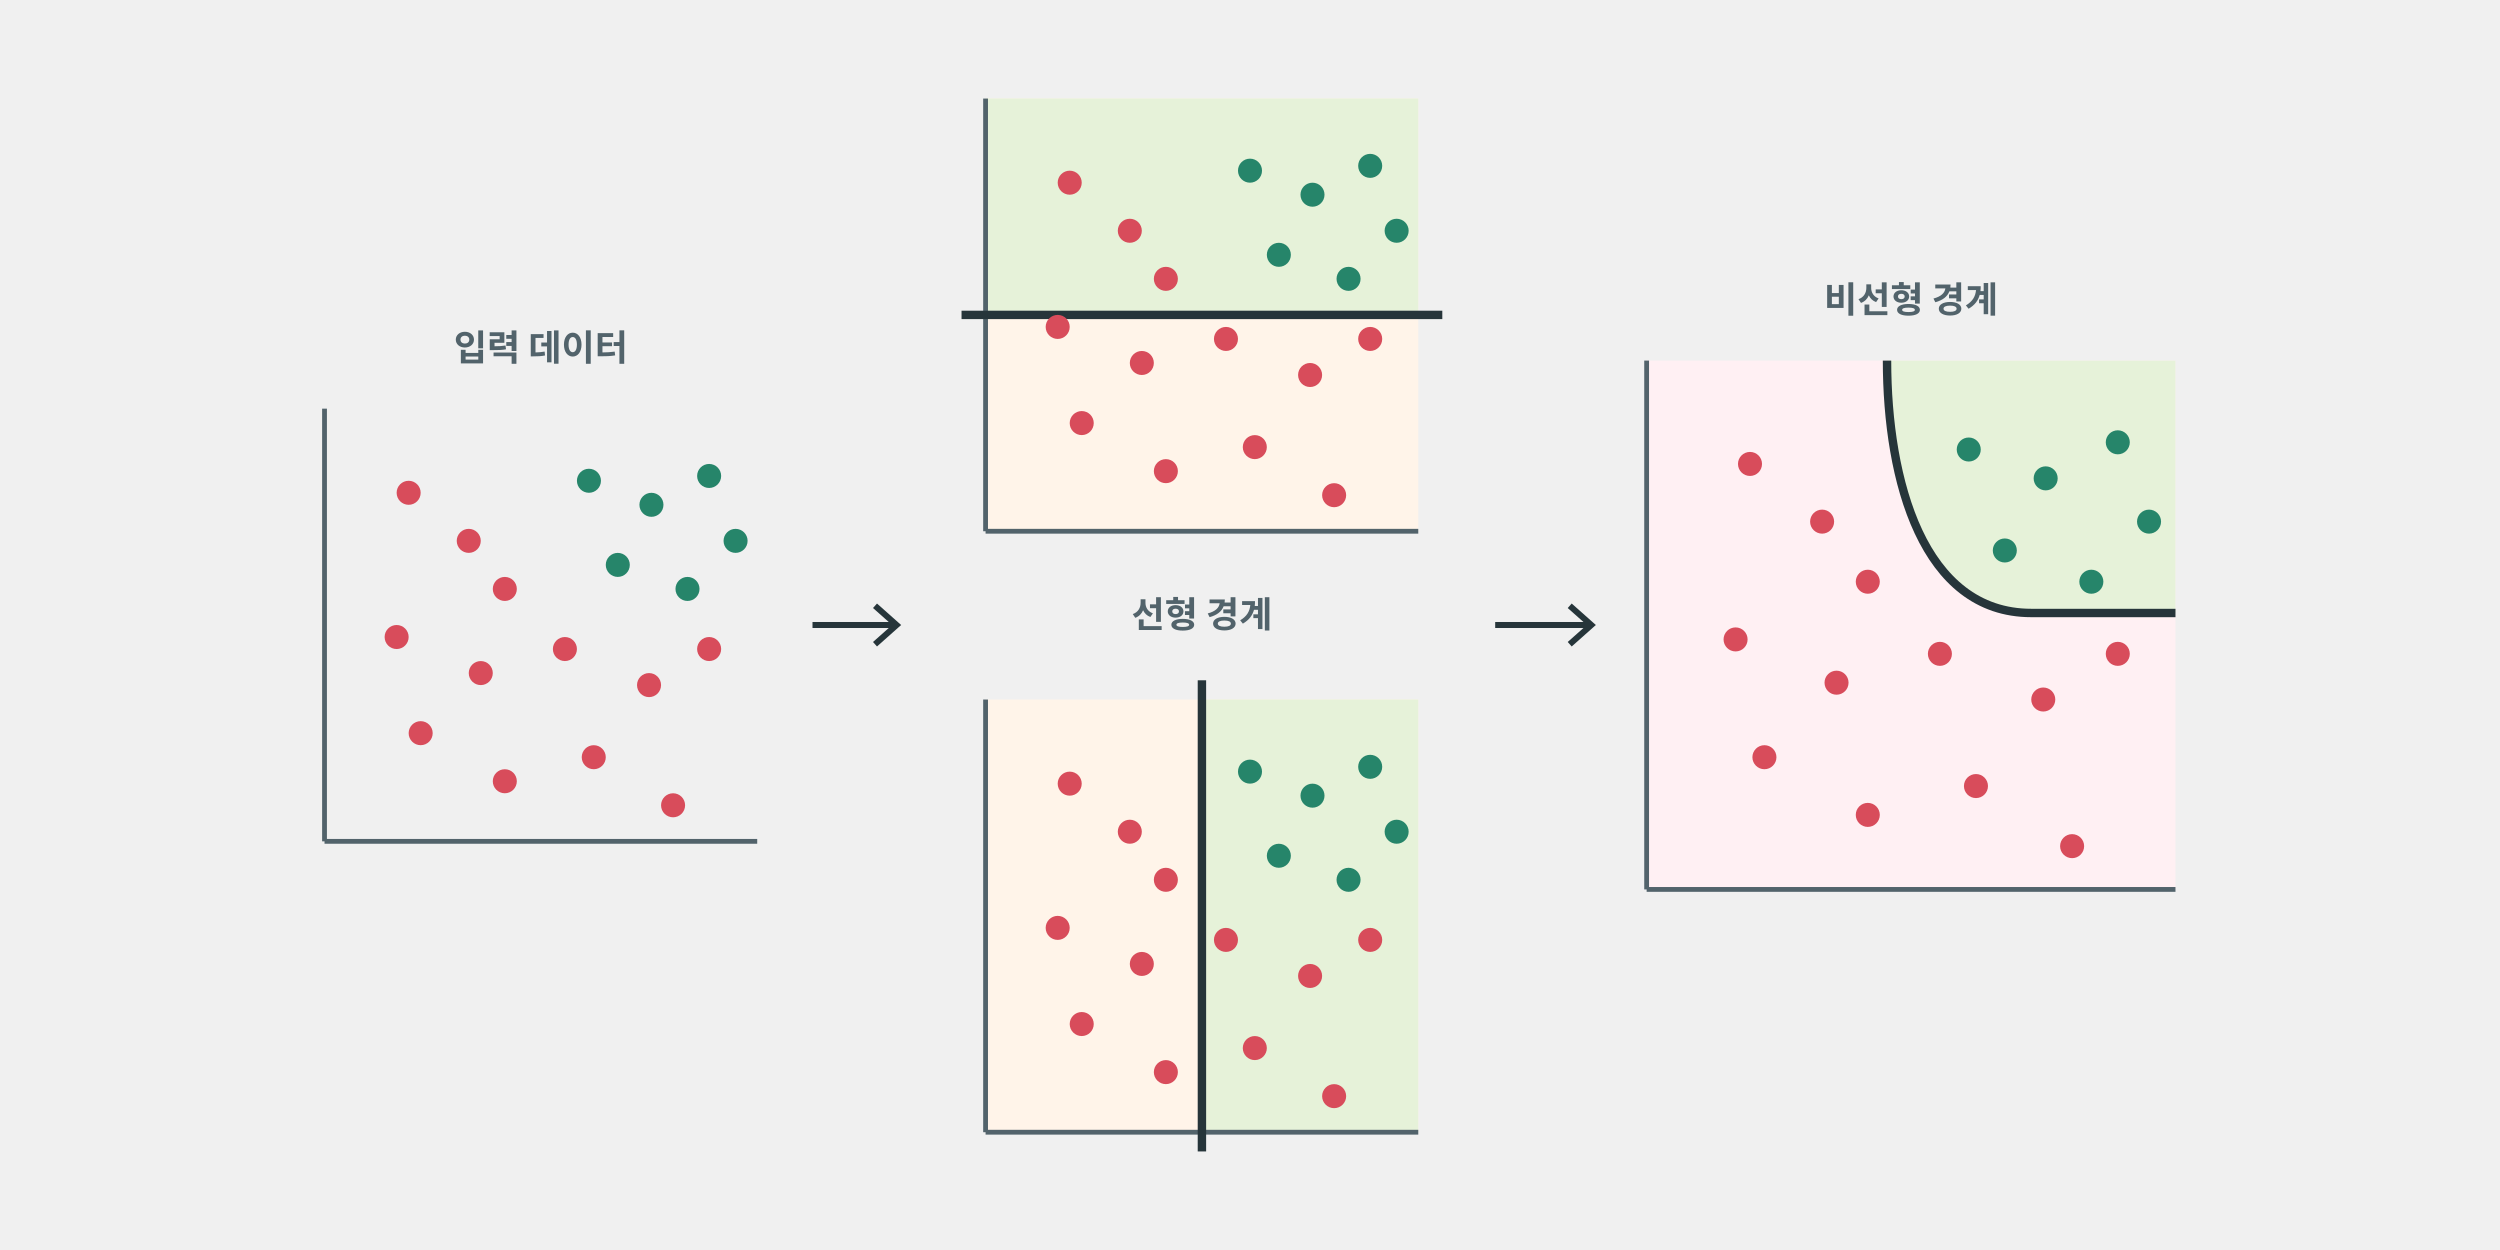
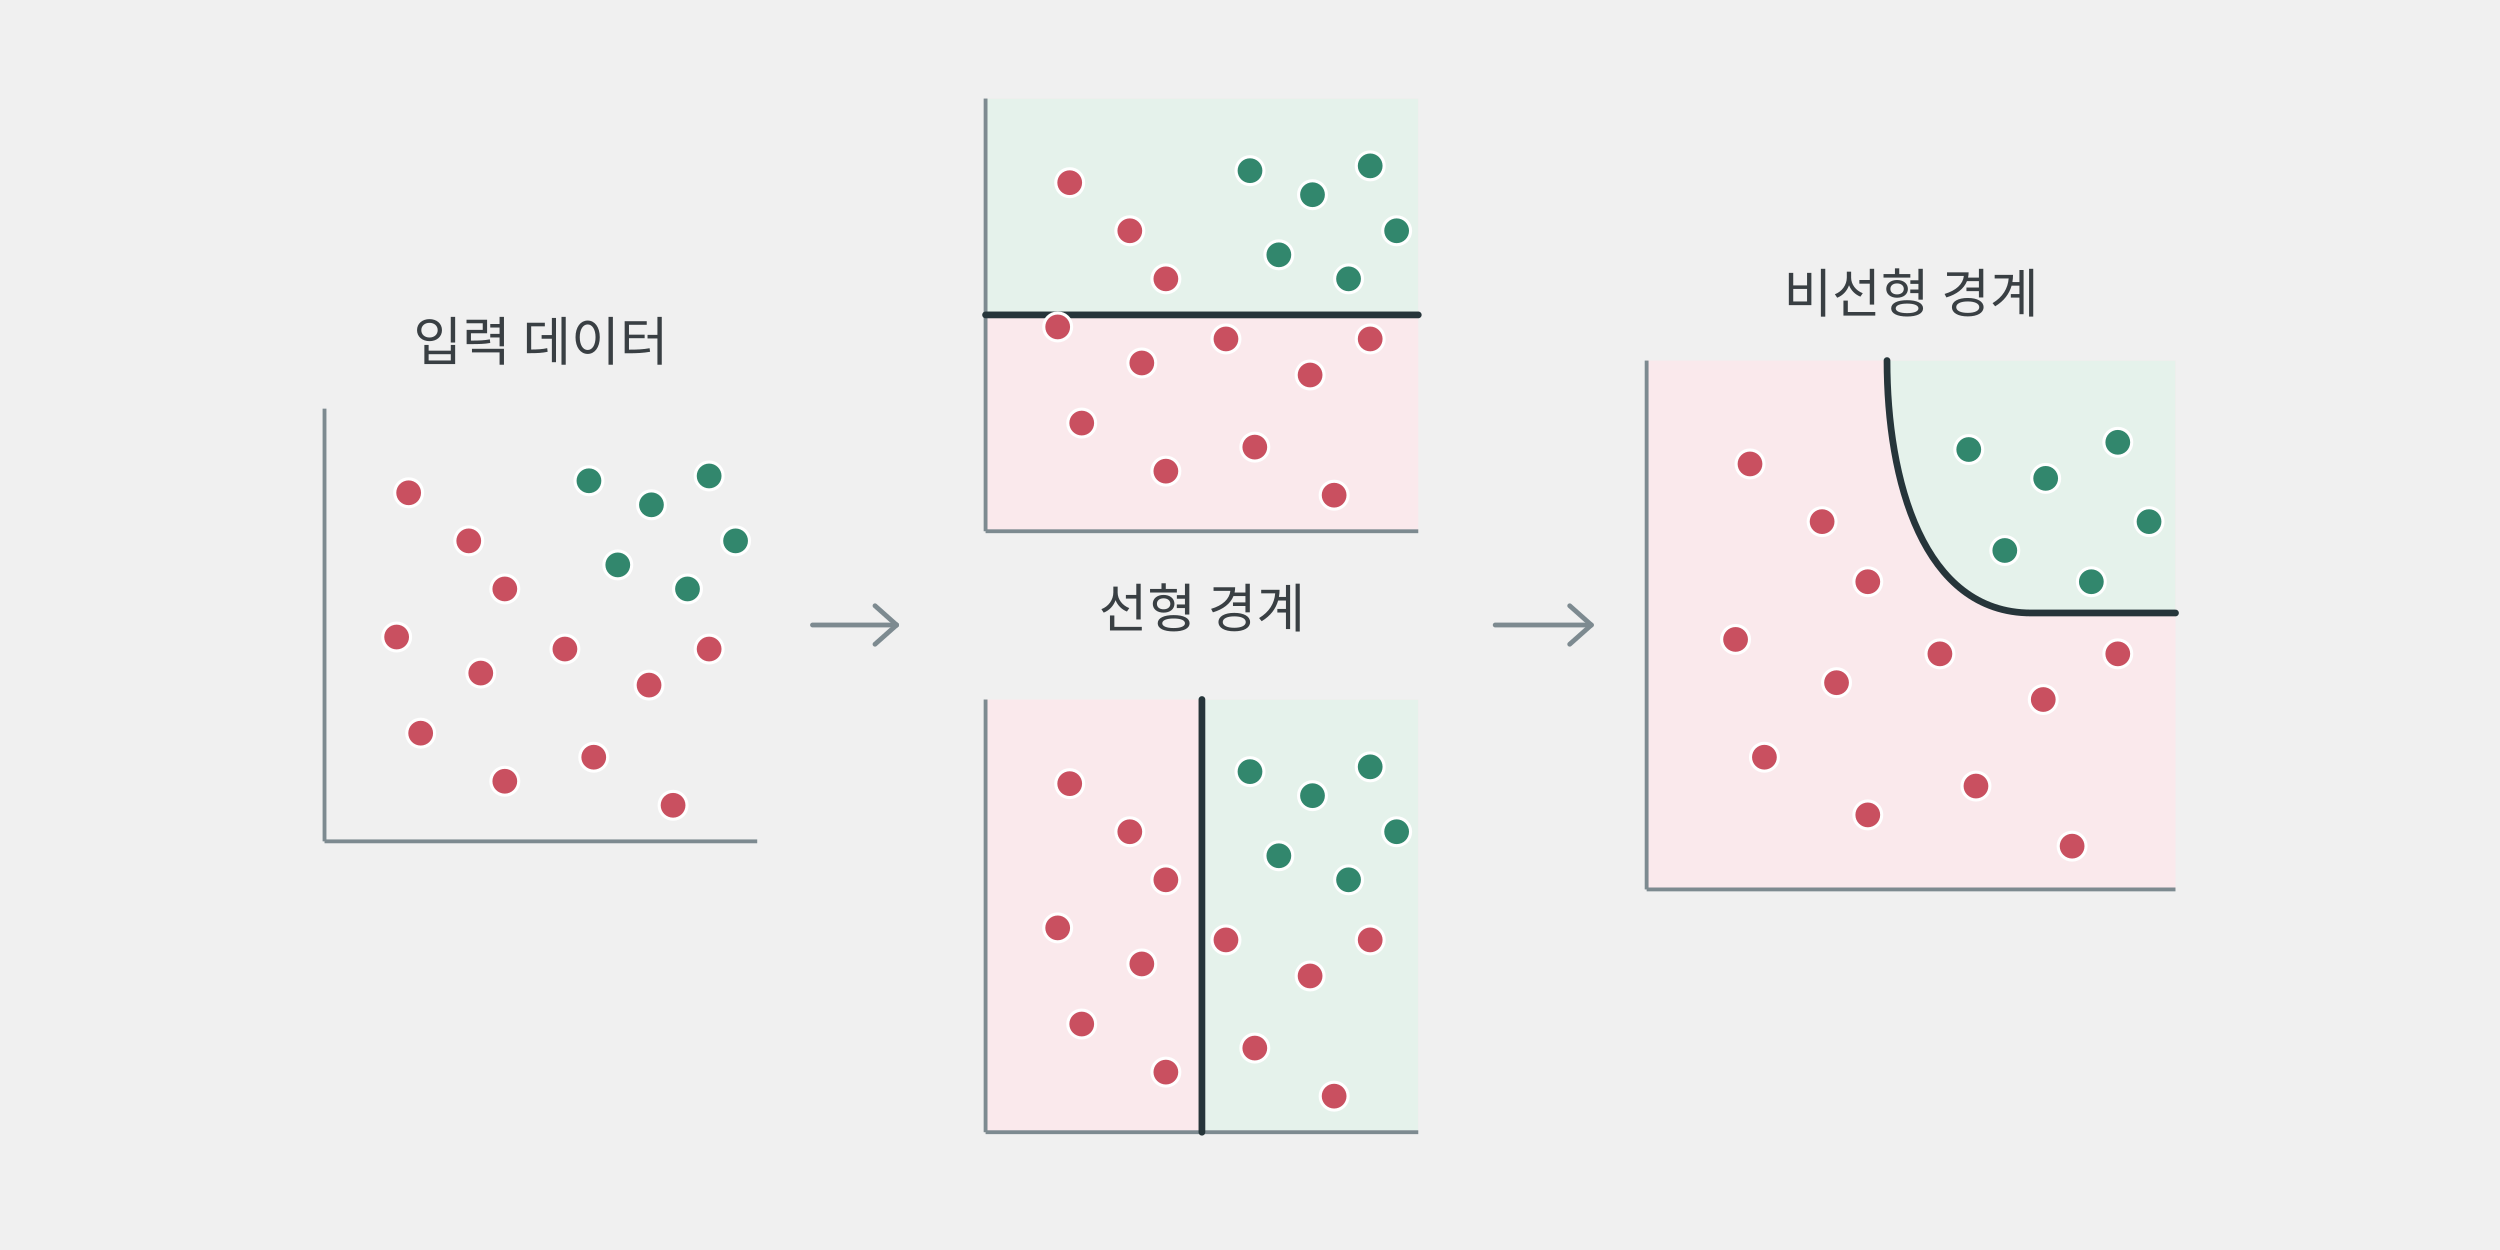
<svg xmlns="http://www.w3.org/2000/svg" width="1040" height="520" viewBox="0 0 1040 520" fill="none" role="img" aria-labelledby="title desc">
  <g transform="translate(100 -9)">
-     <g fill="#52636b" font-family="system-ui, sans-serif" font-size="15" font-weight="700" text-anchor="middle">
+     <g fill="#393f43" font-family="system-ui, sans-serif" font-size="22" font-weight="500" text-anchor="middle">
      <text x="125" y="159">입력 데이터</text>
      <text x="400" y="270">선형 경계</text>
      <text x="695" y="139">비선형 경계</text>
    </g>
    <g transform="translate(0 -16)">
-       <g stroke="#52636b" stroke-width="2">
+       <g stroke="#7d8a90" stroke-width="1.6">
        <path d="M35 375V195M35 375H215" />
      </g>
-       <g fill="#d84c5b">
-         <circle cx="70" cy="230" r="5" />
-         <circle cx="95" cy="250" r="5" />
-         <circle cx="110" cy="270" r="5" />
-         <circle cx="65" cy="290" r="5" />
-         <circle cx="100" cy="305" r="5" />
-         <circle cx="135" cy="295" r="5" />
-         <circle cx="170" cy="310" r="5" />
-         <circle cx="195" cy="295" r="5" />
-         <circle cx="75" cy="330" r="5" />
-         <circle cx="110" cy="350" r="5" />
-         <circle cx="147" cy="340" r="5" />
-         <circle cx="180" cy="360" r="5" />
+       <g fill="#c95060" stroke="#ffffff" stroke-width="1.3">
+         <circle cx="70" cy="230" r="5.8" />
+         <circle cx="95" cy="250" r="5.8" />
+         <circle cx="110" cy="270" r="5.8" />
+         <circle cx="65" cy="290" r="5.8" />
+         <circle cx="100" cy="305" r="5.8" />
+         <circle cx="135" cy="295" r="5.8" />
+         <circle cx="170" cy="310" r="5.8" />
+         <circle cx="195" cy="295" r="5.8" />
+         <circle cx="75" cy="330" r="5.8" />
+         <circle cx="110" cy="350" r="5.8" />
+         <circle cx="147" cy="340" r="5.8" />
+         <circle cx="180" cy="360" r="5.8" />
      </g>
-       <g fill="#26856a">
-         <circle cx="145" cy="225" r="5" />
-         <circle cx="171" cy="235" r="5" />
-         <circle cx="195" cy="223" r="5" />
-         <circle cx="157" cy="260" r="5" />
-         <circle cx="186" cy="270" r="5" />
-         <circle cx="206" cy="250" r="5" />
+       <g fill="#32876d" stroke="#ffffff" stroke-width="1.3">
+         <circle cx="145" cy="225" r="5.8" />
+         <circle cx="171" cy="235" r="5.8" />
+         <circle cx="195" cy="223" r="5.8" />
+         <circle cx="157" cy="260" r="5.8" />
+         <circle cx="186" cy="270" r="5.8" />
+         <circle cx="206" cy="250" r="5.8" />
      </g>
    </g>
-     <path d="M238 269H273" stroke="#26353a" stroke-width="2.5" />
-     <path d="M264 261L273 269L264 277" stroke="#26353a" stroke-width="2.5" />
+     <path d="M238 269H273" stroke="#7d8a90" stroke-width="2" stroke-linecap="round" stroke-linejoin="round" />
+     <path d="M264 261L273 269L264 277" stroke="#7d8a90" stroke-width="2" stroke-linecap="round" stroke-linejoin="round" />
    <clipPath id="top">
      <rect x="310" y="50" width="180" height="180" />
    </clipPath>
    <g clip-path="url(#top)">
-       <rect x="310" y="50" width="180" height="180" fill="#fff4e9" />
-       <path d="M300 140H500V45H300Z" fill="#e6f2d9" />
+       <rect x="310" y="50" width="180" height="180" fill="#fae9ec" />
+       <path d="M300 140H500V45H300Z" fill="#e5f2eb" />
    </g>
-     <g stroke="#52636b" stroke-width="2">
+     <g stroke="#7d8a90" stroke-width="1.6">
      <path d="M310 230V50M310 230H490" />
-       <path d="M300 140H500" stroke="#26353a" stroke-width="3.5" />
+       <path d="M310 140H490" stroke="#26353a" stroke-width="2.8" stroke-linecap="round" stroke-linejoin="round" />
    </g>
-     <g fill="#d84c5b">
-       <circle cx="345" cy="85" r="5" />
-       <circle cx="370" cy="105" r="5" />
-       <circle cx="385" cy="125" r="5" />
-       <circle cx="340" cy="145" r="5" />
-       <circle cx="375" cy="160" r="5" />
-       <circle cx="410" cy="150" r="5" />
-       <circle cx="445" cy="165" r="5" />
-       <circle cx="470" cy="150" r="5" />
-       <circle cx="350" cy="185" r="5" />
-       <circle cx="385" cy="205" r="5" />
-       <circle cx="422" cy="195" r="5" />
-       <circle cx="455" cy="215" r="5" />
+     <g fill="#c95060" stroke="#ffffff" stroke-width="1.3">
+       <circle cx="345" cy="85" r="5.8" />
+       <circle cx="370" cy="105" r="5.8" />
+       <circle cx="385" cy="125" r="5.8" />
+       <circle cx="340" cy="145" r="5.8" />
+       <circle cx="375" cy="160" r="5.8" />
+       <circle cx="410" cy="150" r="5.8" />
+       <circle cx="445" cy="165" r="5.8" />
+       <circle cx="470" cy="150" r="5.8" />
+       <circle cx="350" cy="185" r="5.8" />
+       <circle cx="385" cy="205" r="5.8" />
+       <circle cx="422" cy="195" r="5.8" />
+       <circle cx="455" cy="215" r="5.8" />
    </g>
-     <g fill="#26856a">
-       <circle cx="420" cy="80" r="5" />
-       <circle cx="446" cy="90" r="5" />
-       <circle cx="470" cy="78" r="5" />
-       <circle cx="432" cy="115" r="5" />
-       <circle cx="461" cy="125" r="5" />
-       <circle cx="481" cy="105" r="5" />
+     <g fill="#32876d" stroke="#ffffff" stroke-width="1.3">
+       <circle cx="420" cy="80" r="5.8" />
+       <circle cx="446" cy="90" r="5.8" />
+       <circle cx="470" cy="78" r="5.8" />
+       <circle cx="432" cy="115" r="5.8" />
+       <circle cx="461" cy="125" r="5.8" />
+       <circle cx="481" cy="105" r="5.8" />
    </g>
    <clipPath id="bottom">
      <rect x="310" y="300" width="180" height="180" />
    </clipPath>
    <g clip-path="url(#bottom)">
-       <rect x="310" y="300" width="180" height="180" fill="#fff4e9" />
-       <path d="M400 292H500V488H400Z" fill="#e6f2d9" />
+       <rect x="310" y="300" width="180" height="180" fill="#fae9ec" />
+       <path d="M400 292H500V488H400Z" fill="#e5f2eb" />
    </g>
-     <g stroke="#52636b" stroke-width="2">
+     <g stroke="#7d8a90" stroke-width="1.6">
      <path d="M310 480V300M310 480H490" />
-       <path d="M400 292V488" stroke="#26353a" stroke-width="3.5" />
+       <path d="M400 300V480" stroke="#26353a" stroke-width="2.8" stroke-linecap="round" stroke-linejoin="round" />
    </g>
-     <g fill="#d84c5b">
-       <circle cx="345" cy="335" r="5" />
-       <circle cx="370" cy="355" r="5" />
-       <circle cx="385" cy="375" r="5" />
-       <circle cx="340" cy="395" r="5" />
-       <circle cx="375" cy="410" r="5" />
-       <circle cx="410" cy="400" r="5" />
-       <circle cx="445" cy="415" r="5" />
-       <circle cx="470" cy="400" r="5" />
-       <circle cx="350" cy="435" r="5" />
-       <circle cx="385" cy="455" r="5" />
-       <circle cx="422" cy="445" r="5" />
-       <circle cx="455" cy="465" r="5" />
+     <g fill="#c95060" stroke="#ffffff" stroke-width="1.3">
+       <circle cx="345" cy="335" r="5.8" />
+       <circle cx="370" cy="355" r="5.8" />
+       <circle cx="385" cy="375" r="5.8" />
+       <circle cx="340" cy="395" r="5.8" />
+       <circle cx="375" cy="410" r="5.8" />
+       <circle cx="410" cy="400" r="5.8" />
+       <circle cx="445" cy="415" r="5.8" />
+       <circle cx="470" cy="400" r="5.8" />
+       <circle cx="350" cy="435" r="5.8" />
+       <circle cx="385" cy="455" r="5.8" />
+       <circle cx="422" cy="445" r="5.8" />
+       <circle cx="455" cy="465" r="5.8" />
    </g>
-     <g fill="#26856a">
-       <circle cx="420" cy="330" r="5" />
-       <circle cx="446" cy="340" r="5" />
-       <circle cx="470" cy="328" r="5" />
-       <circle cx="432" cy="365" r="5" />
-       <circle cx="461" cy="375" r="5" />
-       <circle cx="481" cy="355" r="5" />
+     <g fill="#32876d" stroke="#ffffff" stroke-width="1.3">
+       <circle cx="420" cy="330" r="5.8" />
+       <circle cx="446" cy="340" r="5.8" />
+       <circle cx="470" cy="328" r="5.8" />
+       <circle cx="432" cy="365" r="5.8" />
+       <circle cx="461" cy="375" r="5.8" />
+       <circle cx="481" cy="355" r="5.8" />
    </g>
-     <path d="M522 269H562" stroke="#26353a" stroke-width="2.5" />
-     <path d="M553 261L562 269L553 277" stroke="#26353a" stroke-width="2.5" />
+     <path d="M522 269H562" stroke="#7d8a90" stroke-width="2" stroke-linecap="round" stroke-linejoin="round" />
+     <path d="M553 261L562 269L553 277" stroke="#7d8a90" stroke-width="2" stroke-linecap="round" stroke-linejoin="round" />
    <g transform="translate(-95 -6)">
      <clipPath id="result">
        <rect x="680" y="165" width="220" height="220" />
      </clipPath>
      <g clip-path="url(#result)">
-         <rect x="680" y="165" width="220" height="220" fill="#fff0f3" />
-         <path d="M780 165H900V270H840C795 270 780 215 780 165Z" fill="#e6f2d9" />
+         <rect x="680" y="165" width="220" height="220" fill="#fae9ec" />
+         <path d="M780 165H900V270H840C795 270 780 215 780 165Z" fill="#e5f2eb" />
      </g>
-       <g stroke="#52636b" stroke-width="2">
+       <g stroke="#7d8a90" stroke-width="1.6">
        <path d="M680 385V165M680 385H900" />
-         <path d="M780 165C780 215 795 270 840 270H900" stroke="#26353a" stroke-width="3.5" />
+         <path d="M780 165C780 215 795 270 840 270H900" stroke="#26353a" stroke-width="2.8" stroke-linecap="round" stroke-linejoin="round" />
      </g>
-       <g fill="#d84c5b">
-         <circle cx="723" cy="208" r="5" />
-         <circle cx="753" cy="232" r="5" />
-         <circle cx="772" cy="257" r="5" />
-         <circle cx="717" cy="281" r="5" />
-         <circle cx="759" cy="299" r="5" />
-         <circle cx="802" cy="287" r="5" />
-         <circle cx="845" cy="306" r="5" />
-         <circle cx="876" cy="287" r="5" />
-         <circle cx="729" cy="330" r="5" />
-         <circle cx="772" cy="354" r="5" />
-         <circle cx="817" cy="342" r="5" />
-         <circle cx="857" cy="367" r="5" />
+       <g fill="#c95060" stroke="#ffffff" stroke-width="1.3">
+         <circle cx="723" cy="208" r="5.8" />
+         <circle cx="753" cy="232" r="5.8" />
+         <circle cx="772" cy="257" r="5.8" />
+         <circle cx="717" cy="281" r="5.8" />
+         <circle cx="759" cy="299" r="5.8" />
+         <circle cx="802" cy="287" r="5.8" />
+         <circle cx="845" cy="306" r="5.8" />
+         <circle cx="876" cy="287" r="5.8" />
+         <circle cx="729" cy="330" r="5.8" />
+         <circle cx="772" cy="354" r="5.8" />
+         <circle cx="817" cy="342" r="5.8" />
+         <circle cx="857" cy="367" r="5.8" />
      </g>
-       <g fill="#26856a">
-         <circle cx="814" cy="202" r="5" />
-         <circle cx="846" cy="214" r="5" />
-         <circle cx="876" cy="199" r="5" />
-         <circle cx="829" cy="244" r="5" />
-         <circle cx="865" cy="257" r="5" />
-         <circle cx="889" cy="232" r="5" />
+       <g fill="#32876d" stroke="#ffffff" stroke-width="1.3">
+         <circle cx="814" cy="202" r="5.8" />
+         <circle cx="846" cy="214" r="5.8" />
+         <circle cx="876" cy="199" r="5.8" />
+         <circle cx="829" cy="244" r="5.8" />
+         <circle cx="865" cy="257" r="5.8" />
+         <circle cx="889" cy="232" r="5.8" />
      </g>
    </g>
  </g>
</svg>
